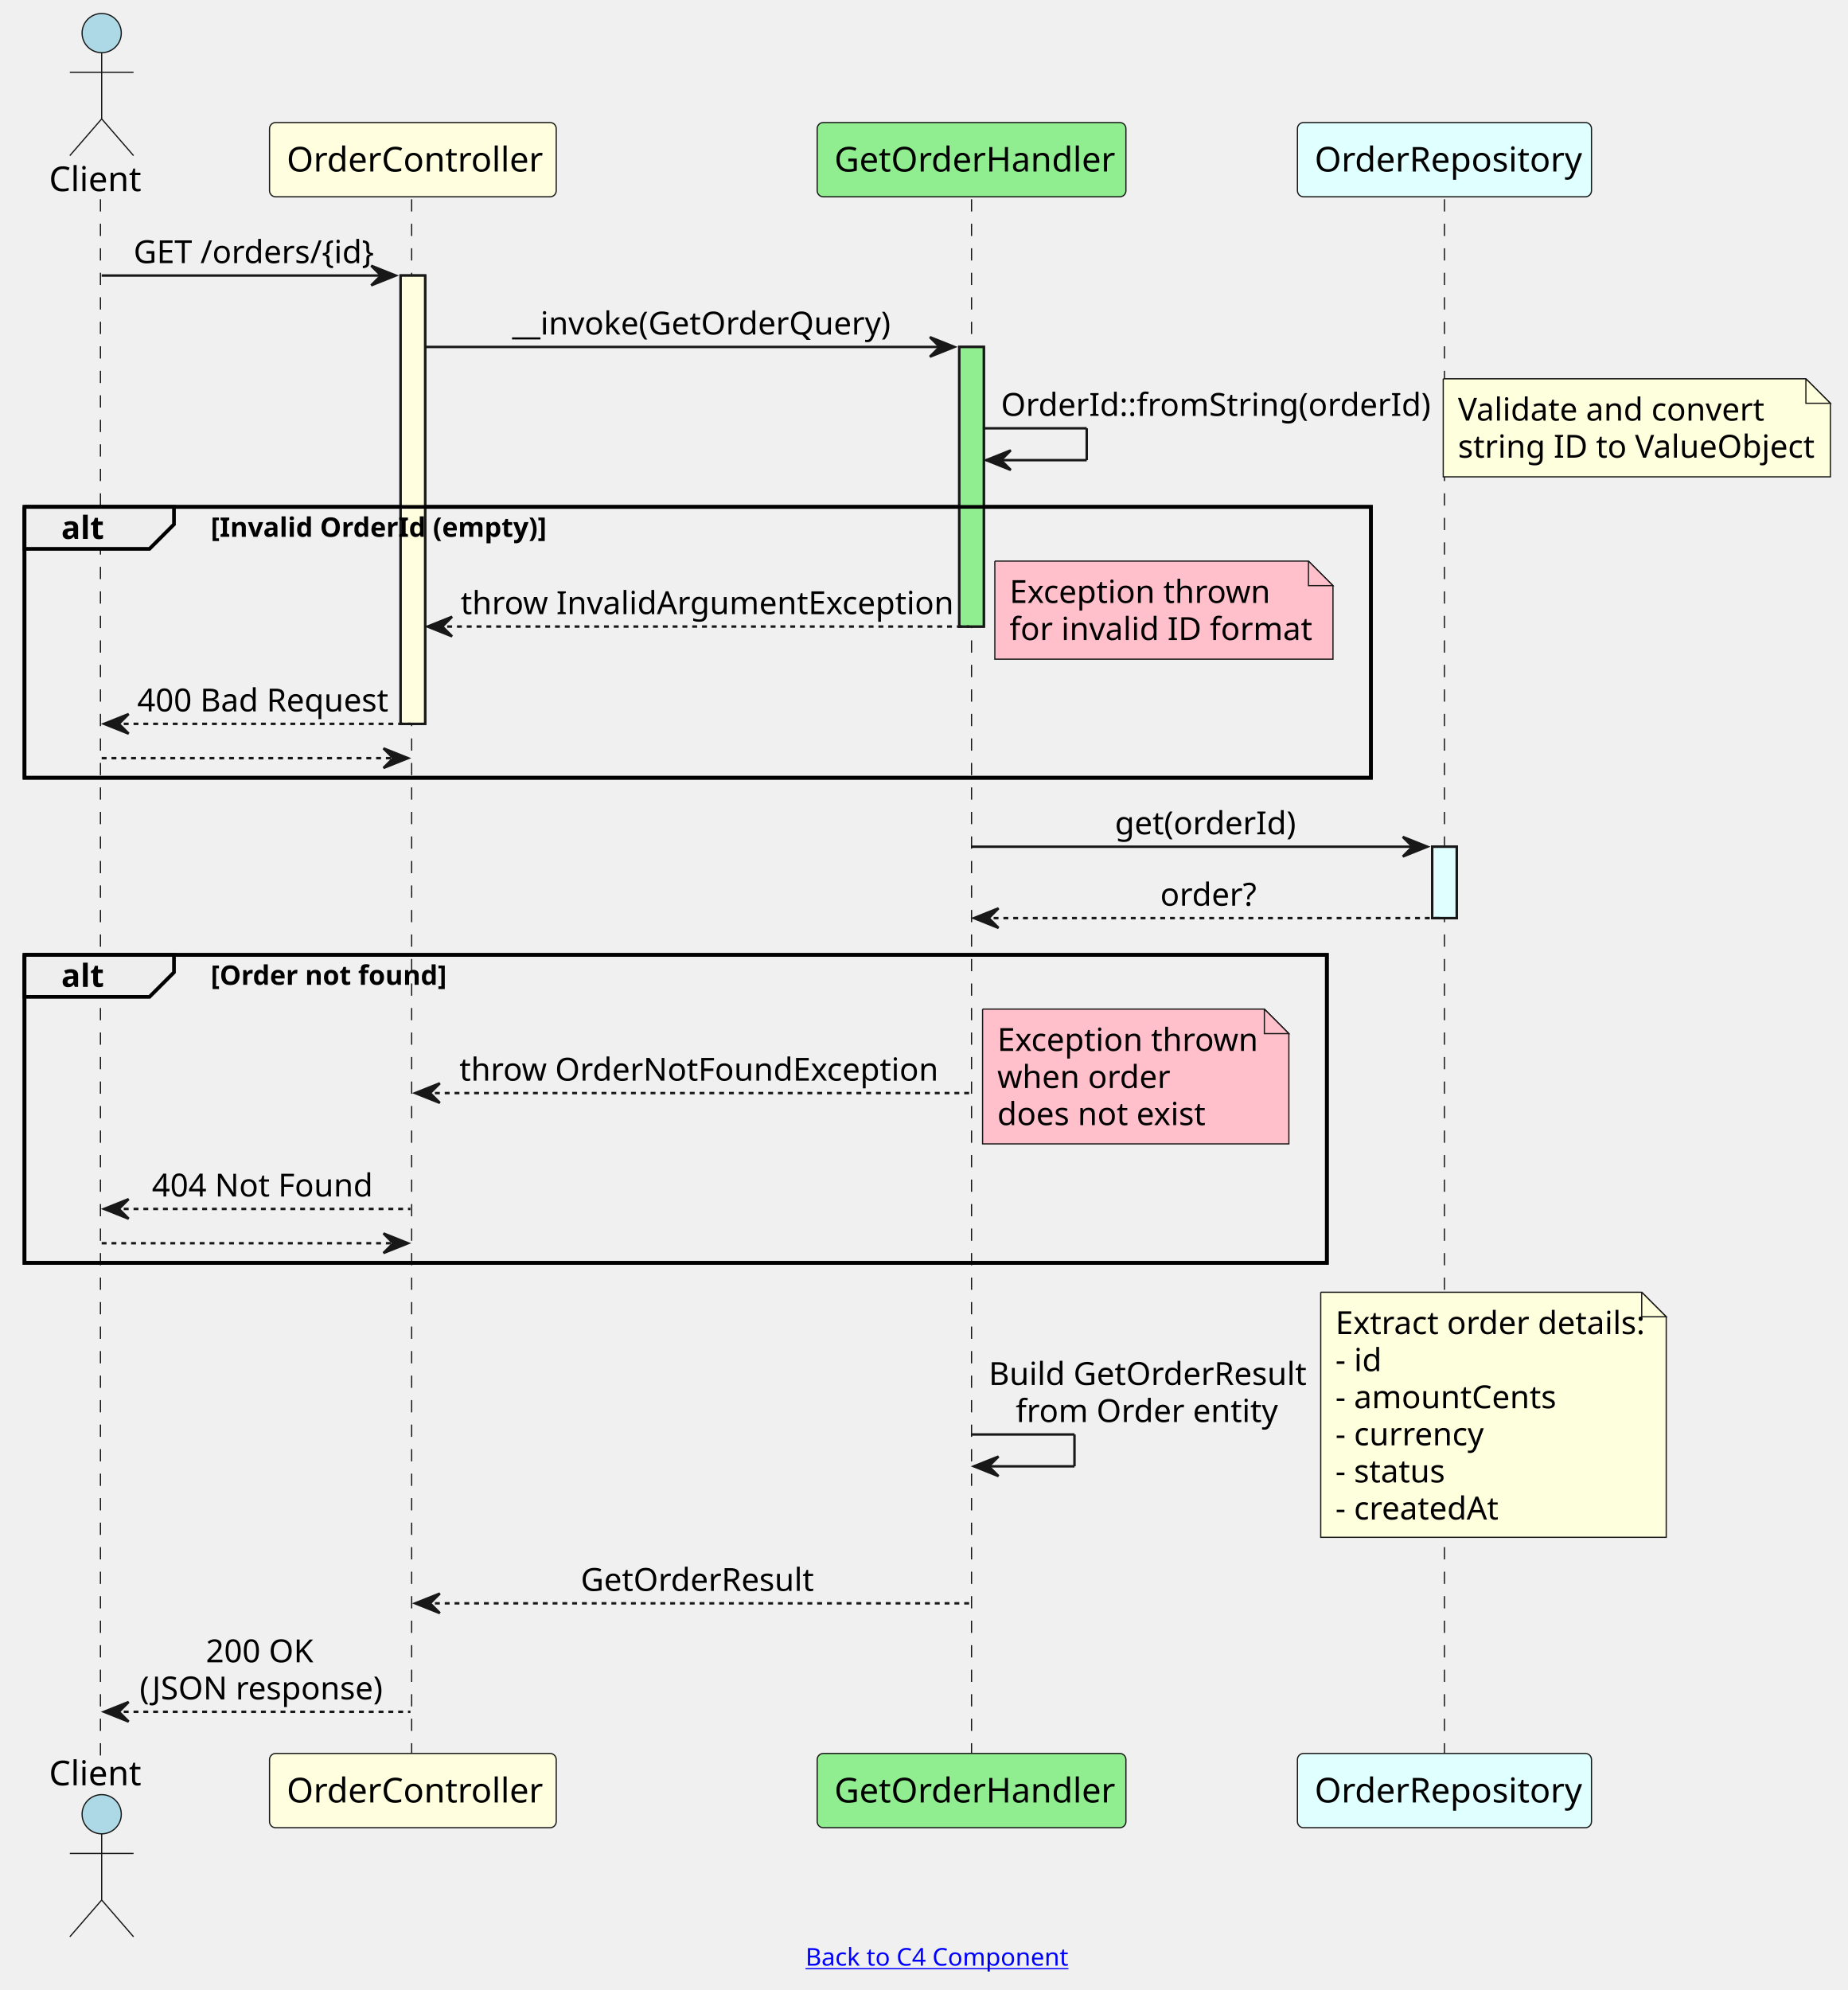
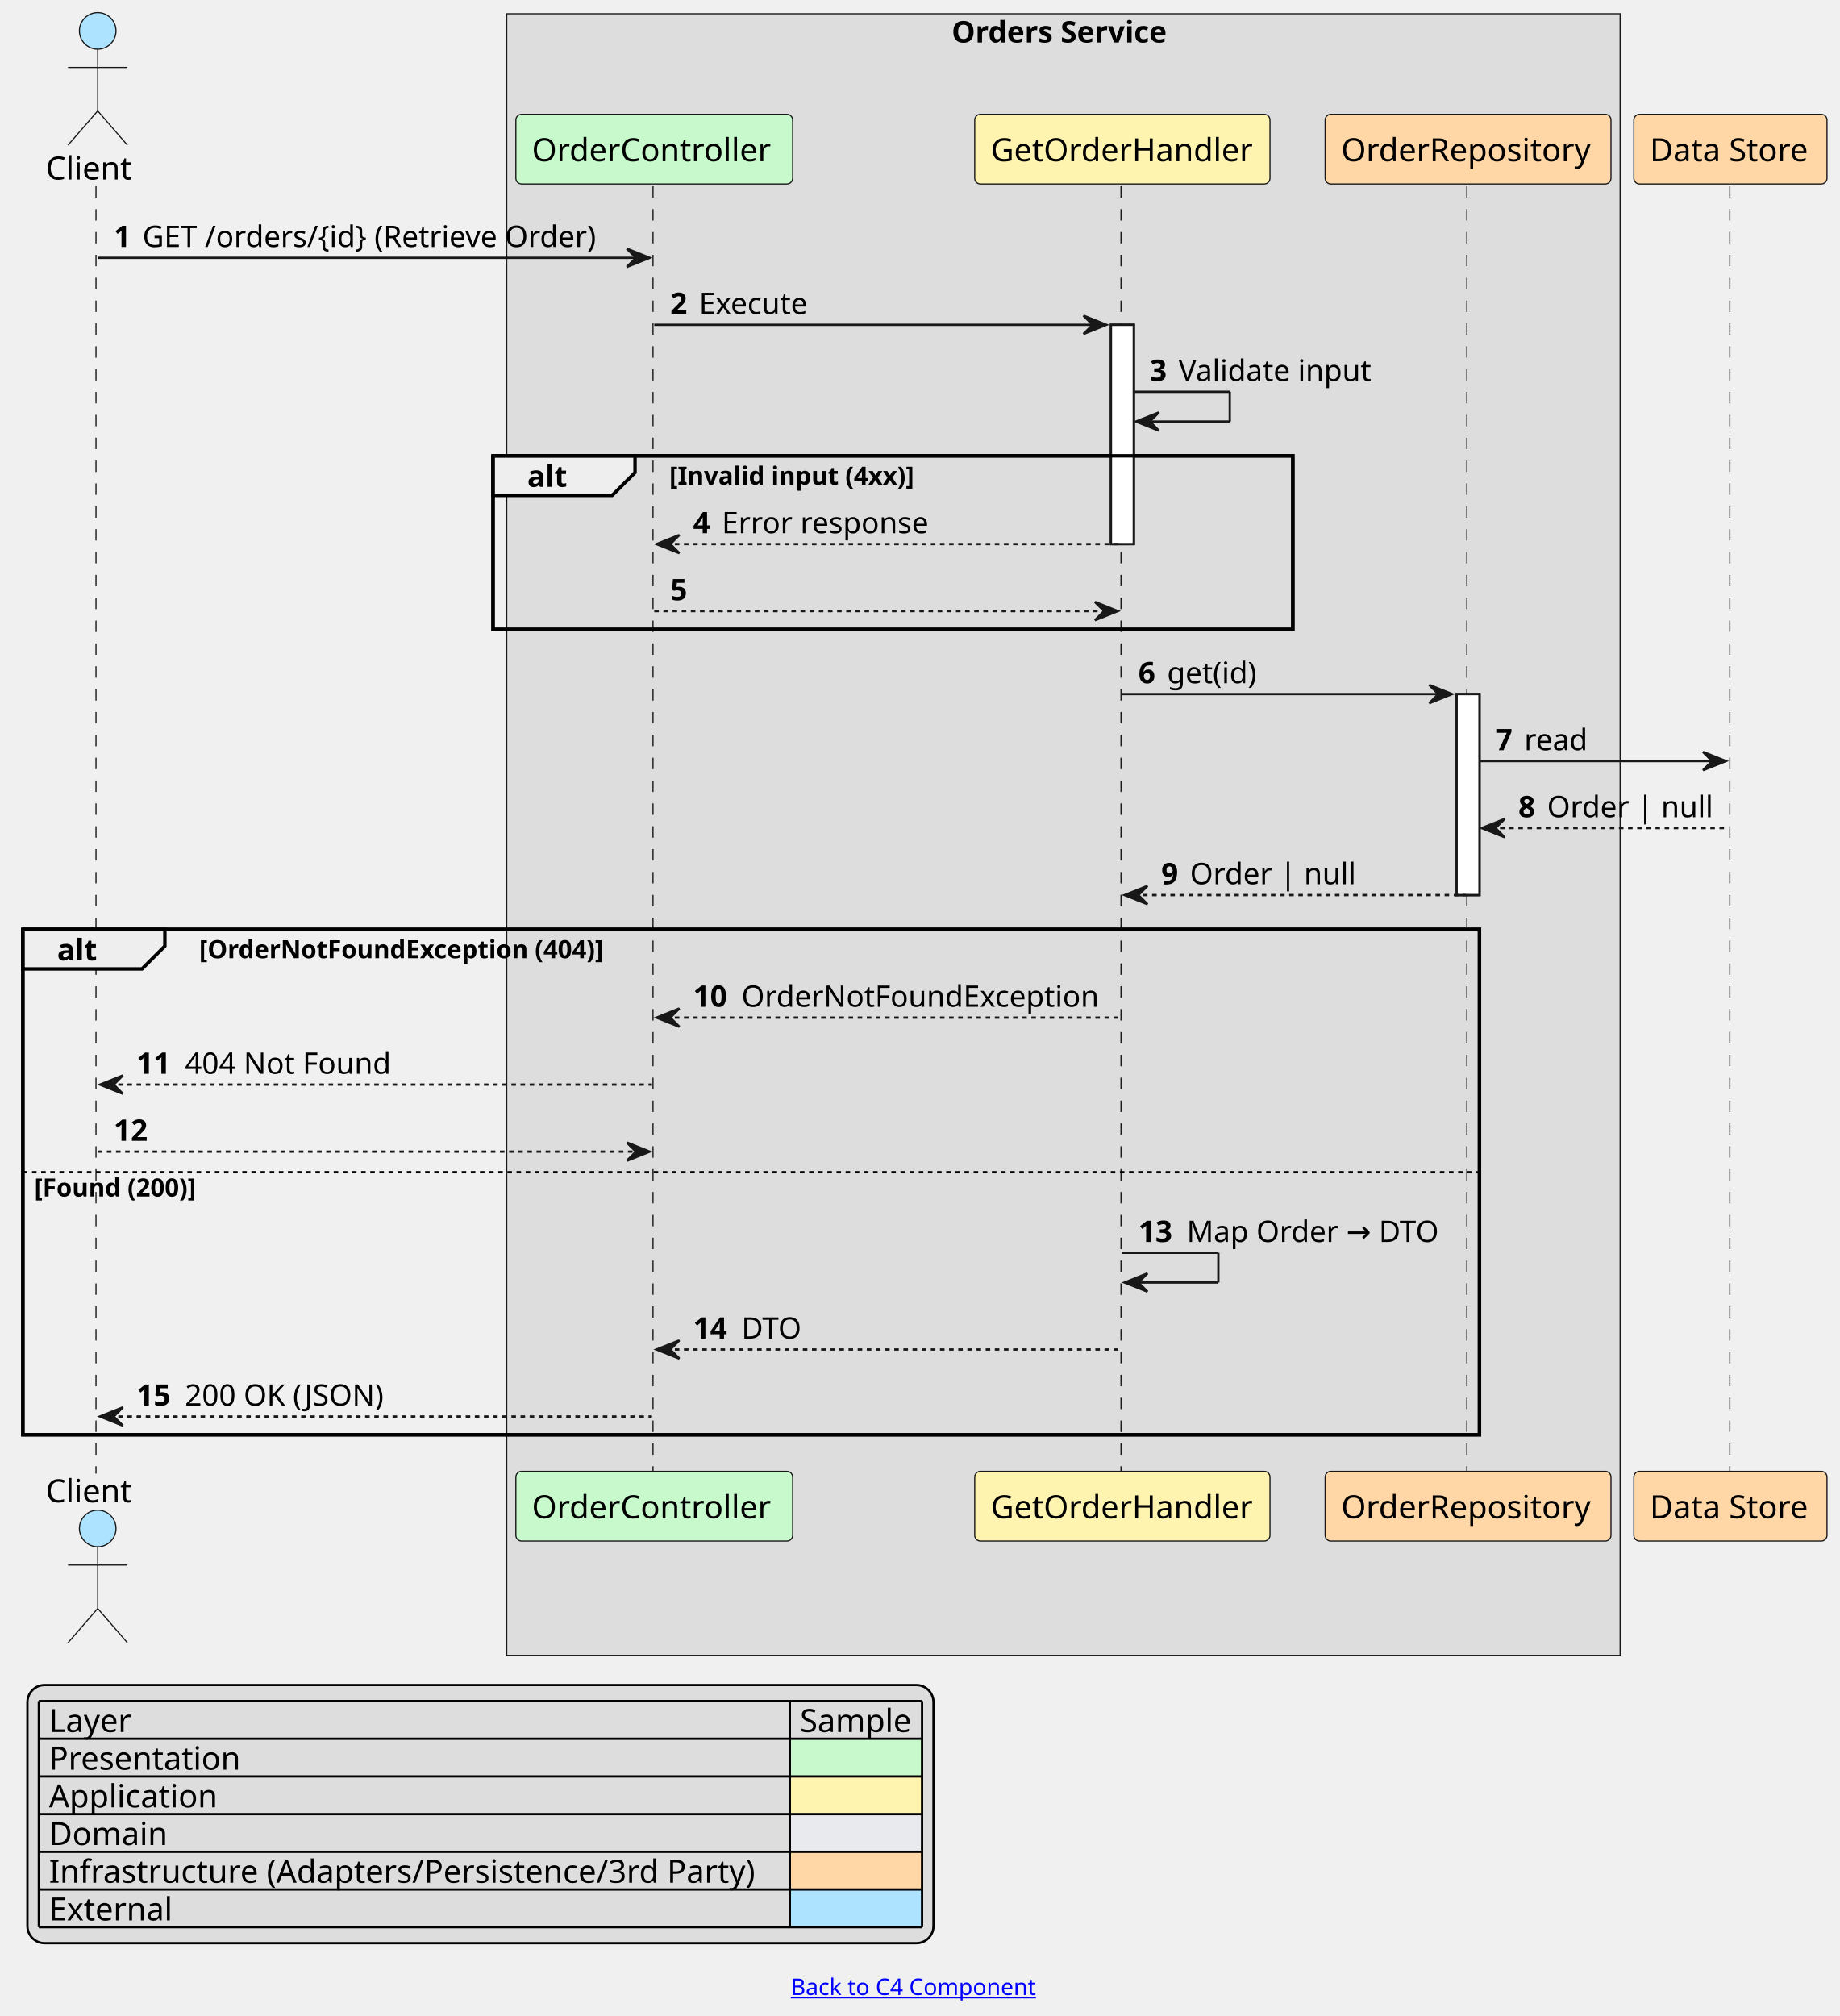
- <svg xmlns="http://www.w3.org/2000/svg" xmlns:xlink="http://www.w3.org/1999/xlink" contentStyleType="text/css" height="812px" preserveAspectRatio="none" style="width:754px;height:812px;background:#FFFFFF;" version="1.1" viewBox="0 0 754 812" width="754px" zoomAndPan="magnify">
+ <svg xmlns="http://www.w3.org/2000/svg" xmlns:xlink="http://www.w3.org/1999/xlink" contentStyleType="text/css" data-diagram-type="SEQUENCE" height="882px" preserveAspectRatio="none" style="width:805px;height:882px;background:#FFFFFF;" version="1.1" viewBox="0 0 805 882" width="805px" zoomAndPan="magnify">
  <defs />
  <g>
-     <rect fill="#FFFFE0" height="182.93" style="stroke:#181818;stroke-width:1.0;" width="10" x="163.5" y="112.43" />
-     <rect fill="#90EE90" height="114.098" style="stroke:#181818;stroke-width:1.0;" width="10" x="391.5" y="141.562" />
-     <rect fill="#E0FFFF" height="29.133" style="stroke:#181818;stroke-width:1.0;" width="10" x="584.5" y="345.492" />
-     <rect fill="none" height="110.531" style="stroke:#000000;stroke-width:1.5;" width="549.5" x="10" y="206.828" />
-     <rect fill="none" height="125.664" style="stroke:#000000;stroke-width:1.5;" width="531.5" x="10" y="389.625" />
-     <line style="stroke:#181818;stroke-width:0.5;stroke-dasharray:5.0,5.0;" x1="41" x2="41" y1="81.297" y2="716.484" />
-     <line style="stroke:#181818;stroke-width:0.5;stroke-dasharray:5.0,5.0;" x1="168" x2="168" y1="81.297" y2="716.484" />
-     <line style="stroke:#181818;stroke-width:0.5;stroke-dasharray:5.0,5.0;" x1="396.5" x2="396.5" y1="81.297" y2="716.484" />
-     <line style="stroke:#181818;stroke-width:0.5;stroke-dasharray:5.0,5.0;" x1="589.5" x2="589.5" y1="81.297" y2="716.484" />
-     <text fill="#000000" font-family="sans-serif" font-size="14" lengthAdjust="spacing" textLength="37" x="20" y="77.995">Client</text>
-     <ellipse cx="41.5" cy="13.5" fill="#ADD8E6" rx="8" ry="8" style="stroke:#181818;stroke-width:0.5;" />
-     <path d="M41.5,21.5 L41.5,48.5 M28.5,29.5 L54.5,29.5 M41.5,48.5 L28.5,63.5 M41.5,48.5 L54.5,63.5 " fill="none" style="stroke:#181818;stroke-width:0.5;" />
-     <text fill="#000000" font-family="sans-serif" font-size="14" lengthAdjust="spacing" textLength="37" x="20" y="728.48">Client</text>
-     <ellipse cx="41.5" cy="740.281" fill="#ADD8E6" rx="8" ry="8" style="stroke:#181818;stroke-width:0.5;" />
-     <path d="M41.5,748.281 L41.5,775.281 M28.5,756.281 L54.5,756.281 M41.5,775.281 L28.5,790.281 M41.5,775.281 L54.5,790.281 " fill="none" style="stroke:#181818;stroke-width:0.5;" />
-     <rect fill="#FFFFE0" height="30.297" rx="2.5" ry="2.5" style="stroke:#181818;stroke-width:0.5;" width="117" x="110" y="50" />
-     <text fill="#000000" font-family="sans-serif" font-size="14" lengthAdjust="spacing" textLength="103" x="117" y="69.995">OrderController</text>
-     <rect fill="#FFFFE0" height="30.297" rx="2.5" ry="2.5" style="stroke:#181818;stroke-width:0.5;" width="117" x="110" y="715.484" />
-     <text fill="#000000" font-family="sans-serif" font-size="14" lengthAdjust="spacing" textLength="103" x="117" y="735.48">OrderController</text>
-     <rect fill="#90EE90" height="30.297" rx="2.5" ry="2.5" style="stroke:#181818;stroke-width:0.5;" width="126" x="333.5" y="50" />
-     <text fill="#000000" font-family="sans-serif" font-size="14" lengthAdjust="spacing" textLength="112" x="340.5" y="69.995">GetOrderHandler</text>
-     <rect fill="#90EE90" height="30.297" rx="2.5" ry="2.5" style="stroke:#181818;stroke-width:0.5;" width="126" x="333.5" y="715.484" />
-     <text fill="#000000" font-family="sans-serif" font-size="14" lengthAdjust="spacing" textLength="112" x="340.5" y="735.48">GetOrderHandler</text>
-     <rect fill="#E0FFFF" height="30.297" rx="2.5" ry="2.5" style="stroke:#181818;stroke-width:0.5;" width="120" x="529.5" y="50" />
-     <text fill="#000000" font-family="sans-serif" font-size="14" lengthAdjust="spacing" textLength="106" x="536.5" y="69.995">OrderRepository</text>
-     <rect fill="#E0FFFF" height="30.297" rx="2.5" ry="2.5" style="stroke:#181818;stroke-width:0.5;" width="120" x="529.5" y="715.484" />
-     <text fill="#000000" font-family="sans-serif" font-size="14" lengthAdjust="spacing" textLength="106" x="536.5" y="735.48">OrderRepository</text>
-     <rect fill="#FFFFE0" height="182.93" style="stroke:#181818;stroke-width:1.0;" width="10" x="163.5" y="112.43" />
-     <rect fill="#90EE90" height="114.098" style="stroke:#181818;stroke-width:1.0;" width="10" x="391.5" y="141.562" />
-     <rect fill="#E0FFFF" height="29.133" style="stroke:#181818;stroke-width:1.0;" width="10" x="584.5" y="345.492" />
-     <polygon fill="#181818" points="151.5,108.43,161.5,112.43,151.5,116.43,155.5,112.43" style="stroke:#181818;stroke-width:1.0;" />
-     <line style="stroke:#181818;stroke-width:1.0;" x1="41.5" x2="157.5" y1="112.43" y2="112.43" />
-     <text fill="#000000" font-family="sans-serif" font-size="13" lengthAdjust="spacing" textLength="96" x="54.5" y="107.364">GET /orders/{id}</text>
-     <polygon fill="#181818" points="379.5,137.562,389.5,141.562,379.5,145.562,383.5,141.562" style="stroke:#181818;stroke-width:1.0;" />
-     <line style="stroke:#181818;stroke-width:1.0;" x1="173.5" x2="385.5" y1="141.562" y2="141.562" />
-     <text fill="#000000" font-family="sans-serif" font-size="13" lengthAdjust="spacing" textLength="147" x="209" y="136.497">__invoke(GetOrderQuery)</text>
-     <line style="stroke:#181818;stroke-width:1.0;" x1="401.5" x2="443.5" y1="174.762" y2="174.762" />
-     <line style="stroke:#181818;stroke-width:1.0;" x1="443.5" x2="443.5" y1="174.762" y2="187.762" />
-     <line style="stroke:#181818;stroke-width:1.0;" x1="402.5" x2="443.5" y1="187.762" y2="187.762" />
-     <polygon fill="#181818" points="412.5,183.762,402.5,187.762,412.5,191.762,408.5,187.762" style="stroke:#181818;stroke-width:1.0;" />
-     <text fill="#000000" font-family="sans-serif" font-size="13" lengthAdjust="spacing" textLength="169" x="408.5" y="169.696">OrderId::fromString(orderId)</text>
-     <path d="M589,154.562 L589,194.562 L747,194.562 L747,164.562 L737,154.562 L589,154.562 " fill="#FEFFDD" style="stroke:#181818;stroke-width:0.5;" />
-     <path d="M737,154.562 L737,164.562 L747,164.562 L737,154.562 " fill="#FEFFDD" style="stroke:#181818;stroke-width:0.5;" />
-     <text fill="#000000" font-family="sans-serif" font-size="13" lengthAdjust="spacing" textLength="119" x="595" y="171.629">Validate and convert</text>
-     <text fill="#000000" font-family="sans-serif" font-size="13" lengthAdjust="spacing" textLength="137" x="595" y="186.762">string ID to ValueObject</text>
-     <path d="M10,206.828 L71,206.828 L71,213.961 L61,223.961 L10,223.961 L10,206.828 " fill="#EEEEEE" style="stroke:#000000;stroke-width:1.5;" />
-     <rect fill="none" height="110.531" style="stroke:#000000;stroke-width:1.5;" width="549.5" x="10" y="206.828" />
-     <text fill="#000000" font-family="sans-serif" font-size="13" font-weight="bold" lengthAdjust="spacing" textLength="16" x="25" y="219.895">alt</text>
-     <text fill="#000000" font-family="sans-serif" font-size="11" font-weight="bold" lengthAdjust="spacing" textLength="134" x="86" y="219.039">[Invalid OrderId (empty)]</text>
-     <polygon fill="#181818" points="184.5,251.66,174.5,255.66,184.5,259.66,180.5,255.66" style="stroke:#181818;stroke-width:1.0;" />
-     <line style="stroke:#181818;stroke-width:1.0;stroke-dasharray:2.0,2.0;" x1="178.5" x2="395.5" y1="255.66" y2="255.66" />
-     <text fill="#000000" font-family="sans-serif" font-size="13" lengthAdjust="spacing" textLength="194" x="188" y="250.594">throw InvalidArgumentException</text>
-     <path d="M406,228.961 L406,268.961 L544,268.961 L544,238.961 L534,228.961 L406,228.961 " fill="#FFC0CB" style="stroke:#181818;stroke-width:0.5;" />
-     <path d="M534,228.961 L534,238.961 L544,238.961 L534,228.961 " fill="#FFC0CB" style="stroke:#181818;stroke-width:0.5;" />
-     <text fill="#000000" font-family="sans-serif" font-size="13" lengthAdjust="spacing" textLength="104" x="412" y="246.028">Exception thrown</text>
-     <text fill="#000000" font-family="sans-serif" font-size="13" lengthAdjust="spacing" textLength="117" x="412" y="261.161">for invalid ID format</text>
-     <polygon fill="#181818" points="52.5,291.359,42.5,295.359,52.5,299.359,48.5,295.359" style="stroke:#181818;stroke-width:1.0;" />
-     <line style="stroke:#181818;stroke-width:1.0;stroke-dasharray:2.0,2.0;" x1="46.5" x2="167.5" y1="295.359" y2="295.359" />
-     <text fill="#000000" font-family="sans-serif" font-size="13" lengthAdjust="spacing" textLength="98" x="56" y="290.293">400 Bad Request</text>
-     <polygon fill="#181818" points="156.5,305.359,166.5,309.359,156.5,313.359,160.5,309.359" style="stroke:#181818;stroke-width:1.0;" />
-     <line style="stroke:#181818;stroke-width:1.0;stroke-dasharray:2.0,2.0;" x1="41.5" x2="162.5" y1="309.359" y2="309.359" />
-     <polygon fill="#181818" points="572.5,341.492,582.5,345.492,572.5,349.492,576.5,345.492" style="stroke:#181818;stroke-width:1.0;" />
-     <line style="stroke:#181818;stroke-width:1.0;" x1="396.5" x2="578.5" y1="345.492" y2="345.492" />
-     <text fill="#000000" font-family="sans-serif" font-size="13" lengthAdjust="spacing" textLength="71" x="455" y="340.426">get(orderId)</text>
-     <polygon fill="#181818" points="407.5,370.625,397.5,374.625,407.5,378.625,403.5,374.625" style="stroke:#181818;stroke-width:1.0;" />
-     <line style="stroke:#181818;stroke-width:1.0;stroke-dasharray:2.0,2.0;" x1="401.5" x2="588.5" y1="374.625" y2="374.625" />
-     <text fill="#000000" font-family="sans-serif" font-size="13" lengthAdjust="spacing" textLength="39" x="473.5" y="369.559">order?</text>
-     <path d="M10,389.625 L71,389.625 L71,396.758 L61,406.758 L10,406.758 L10,389.625 " fill="#EEEEEE" style="stroke:#000000;stroke-width:1.5;" />
-     <rect fill="none" height="125.664" style="stroke:#000000;stroke-width:1.5;" width="531.5" x="10" y="389.625" />
-     <text fill="#000000" font-family="sans-serif" font-size="13" font-weight="bold" lengthAdjust="spacing" textLength="16" x="25" y="402.692">alt</text>
-     <text fill="#000000" font-family="sans-serif" font-size="11" font-weight="bold" lengthAdjust="spacing" textLength="96" x="86" y="401.835">[Order not found]</text>
-     <polygon fill="#181818" points="179.5,442.023,169.5,446.023,179.5,450.023,175.5,446.023" style="stroke:#181818;stroke-width:1.0;" />
-     <line style="stroke:#181818;stroke-width:1.0;stroke-dasharray:2.0,2.0;" x1="173.5" x2="395.5" y1="446.023" y2="446.023" />
-     <text fill="#000000" font-family="sans-serif" font-size="13" lengthAdjust="spacing" textLength="190" x="187.5" y="440.957">throw OrderNotFoundException</text>
-     <path d="M401,411.758 L401,466.758 L526,466.758 L526,421.758 L516,411.758 L401,411.758 " fill="#FFC0CB" style="stroke:#181818;stroke-width:0.5;" />
-     <path d="M516,411.758 L516,421.758 L526,421.758 L516,411.758 " fill="#FFC0CB" style="stroke:#181818;stroke-width:0.5;" />
-     <text fill="#000000" font-family="sans-serif" font-size="13" lengthAdjust="spacing" textLength="104" x="407" y="428.825">Exception thrown</text>
-     <text fill="#000000" font-family="sans-serif" font-size="13" lengthAdjust="spacing" textLength="69" x="407" y="443.957">when order</text>
-     <text fill="#000000" font-family="sans-serif" font-size="13" lengthAdjust="spacing" textLength="82" x="407" y="459.09">does not exist</text>
-     <polygon fill="#181818" points="52.5,489.289,42.5,493.289,52.5,497.289,48.5,493.289" style="stroke:#181818;stroke-width:1.0;" />
-     <line style="stroke:#181818;stroke-width:1.0;stroke-dasharray:2.0,2.0;" x1="46.5" x2="167.5" y1="493.289" y2="493.289" />
-     <text fill="#000000" font-family="sans-serif" font-size="13" lengthAdjust="spacing" textLength="86" x="62" y="488.223">404 Not Found</text>
-     <polygon fill="#181818" points="156.5,503.289,166.5,507.289,156.5,511.289,160.5,507.289" style="stroke:#181818;stroke-width:1.0;" />
-     <line style="stroke:#181818;stroke-width:1.0;stroke-dasharray:2.0,2.0;" x1="41.5" x2="162.5" y1="507.289" y2="507.289" />
-     <line style="stroke:#181818;stroke-width:1.0;" x1="396.5" x2="438.5" y1="585.32" y2="585.32" />
-     <line style="stroke:#181818;stroke-width:1.0;" x1="438.5" x2="438.5" y1="585.32" y2="598.32" />
-     <line style="stroke:#181818;stroke-width:1.0;" x1="397.5" x2="438.5" y1="598.32" y2="598.32" />
-     <polygon fill="#181818" points="407.5,594.32,397.5,598.32,407.5,602.32,403.5,598.32" style="stroke:#181818;stroke-width:1.0;" />
-     <text fill="#000000" font-family="sans-serif" font-size="13" lengthAdjust="spacing" textLength="124" x="403.5" y="565.122">Build GetOrderResult</text>
-     <text fill="#000000" font-family="sans-serif" font-size="13" lengthAdjust="spacing" textLength="102" x="414.5" y="580.254">from Order entity</text>
-     <path d="M539,527.289 L539,627.289 L680,627.289 L680,537.289 L670,527.289 L539,527.289 " fill="#FEFFDD" style="stroke:#181818;stroke-width:0.5;" />
-     <path d="M670,527.289 L670,537.289 L680,537.289 L670,527.289 " fill="#FEFFDD" style="stroke:#181818;stroke-width:0.5;" />
-     <text fill="#000000" font-family="sans-serif" font-size="13" lengthAdjust="spacing" textLength="120" x="545" y="544.356">Extract order details:</text>
-     <text fill="#000000" font-family="sans-serif" font-size="13" lengthAdjust="spacing" textLength="18" x="545" y="559.489">- id</text>
-     <text fill="#000000" font-family="sans-serif" font-size="13" lengthAdjust="spacing" textLength="87" x="545" y="574.622">- amountCents</text>
-     <text fill="#000000" font-family="sans-serif" font-size="13" lengthAdjust="spacing" textLength="58" x="545" y="589.754">- currency</text>
-     <text fill="#000000" font-family="sans-serif" font-size="13" lengthAdjust="spacing" textLength="42" x="545" y="604.887">- status</text>
-     <text fill="#000000" font-family="sans-serif" font-size="13" lengthAdjust="spacing" textLength="63" x="545" y="620.02">- createdAt</text>
-     <polygon fill="#181818" points="179.5,650.219,169.5,654.219,179.5,658.219,175.5,654.219" style="stroke:#181818;stroke-width:1.0;" />
-     <line style="stroke:#181818;stroke-width:1.0;stroke-dasharray:2.0,2.0;" x1="173.5" x2="395.5" y1="654.219" y2="654.219" />
-     <text fill="#000000" font-family="sans-serif" font-size="13" lengthAdjust="spacing" textLength="91" x="237" y="649.153">GetOrderResult</text>
-     <polygon fill="#181818" points="52.5,694.484,42.5,698.484,52.5,702.484,48.5,698.484" style="stroke:#181818;stroke-width:1.0;" />
-     <line style="stroke:#181818;stroke-width:1.0;stroke-dasharray:2.0,2.0;" x1="46.5" x2="167.5" y1="698.484" y2="698.484" />
-     <text fill="#000000" font-family="sans-serif" font-size="13" lengthAdjust="spacing" textLength="42" x="84" y="678.286">200 OK</text>
-     <text fill="#000000" font-family="sans-serif" font-size="13" lengthAdjust="spacing" textLength="96" x="57" y="693.418">(JSON response)</text>
+     <rect fill="#DDDDDD" height="718.211" style="stroke:#181818;stroke-width:0.5;" width="487.171" x="221.715" y="6" />
+     <text fill="#000000" font-family="sans-serif" font-size="13" font-weight="bold" lengthAdjust="spacing" textLength="97.817" x="416.392" y="18.568">Orders Service</text>
+     <g>
+       <rect fill="#FFFFFF" height="95.932" style="stroke:#181818;stroke-width:1;" width="10" x="486.082" y="142.109" />
+     </g>
+     <g>
+       <rect fill="#FFFFFF" height="87.932" style="stroke:#181818;stroke-width:1;" width="10" x="637.351" y="303.662" />
+     </g>
+     <rect fill="none" height="75.932" style="stroke:#000000;stroke-width:1.5;" width="349.963" x="215.715" y="199.42" />
+     <rect fill="none" height="221.129" style="stroke:#000000;stroke-width:1.5;" width="637.351" x="10" y="406.594" />
+     <g>
+       <rect fill="#000000" fill-opacity="0" height="563.234" width="8" x="38.752" y="81.488" />
+       <line style="stroke:#181818;stroke-width:0.5;stroke-dasharray:5,5;" x1="42" x2="42" y1="81.488" y2="644.723" />
+     </g>
+     <g>
+       <rect fill="#000000" fill-opacity="0" height="563.234" width="8" x="282.268" y="81.488" />
+       <line style="stroke:#181818;stroke-width:0.5;stroke-dasharray:5,5;" x1="285.715" x2="285.715" y1="81.488" y2="644.723" />
+     </g>
+     <g>
+       <rect fill="#000000" fill-opacity="0" height="563.234" width="8" x="487.082" y="81.488" />
+       <line style="stroke:#181818;stroke-width:0.5;stroke-dasharray:5,5;" x1="490.486" x2="490.486" y1="81.488" y2="644.723" />
+     </g>
+     <g>
+       <rect fill="#000000" fill-opacity="0" height="563.234" width="8" x="638.351" y="81.488" />
+       <line style="stroke:#181818;stroke-width:0.5;stroke-dasharray:5,5;" x1="641.816" x2="641.816" y1="81.488" y2="644.723" />
+     </g>
+     <g>
+       <rect fill="#000000" fill-opacity="0" height="563.234" width="8" x="753.146" y="81.488" />
+       <line style="stroke:#181818;stroke-width:0.5;stroke-dasharray:5,5;" x1="756.886" x2="756.886" y1="81.488" y2="644.723" />
+     </g>
+     <g class="participant participant-head" data-participant="Client">
+       <text fill="#000000" font-family="sans-serif" font-size="14" lengthAdjust="spacing" textLength="39.505" x="20" y="78.535">Client</text>
+       <ellipse cx="42.752" cy="13.5" fill="#AEE3FF" rx="8" ry="8" style="stroke:#181818;stroke-width:0.5;" />
+       <path d="M42.752,21.5 L42.752,48.5 M29.752,29.5 L55.752,29.5 M42.752,48.5 L29.752,63.5 M42.752,48.5 L55.752,63.5" fill="none" style="stroke:#181818;stroke-width:0.5;" />
+     </g>
+     <g class="participant participant-tail" data-participant="Client">
+       <text fill="#000000" font-family="sans-serif" font-size="14" lengthAdjust="spacing" textLength="39.505" x="20" y="657.258">Client</text>
+       <ellipse cx="42.752" cy="668.711" fill="#AEE3FF" rx="8" ry="8" style="stroke:#181818;stroke-width:0.5;" />
+       <path d="M42.752,676.711 L42.752,703.711 M29.752,684.711 L55.752,684.711 M42.752,703.711 L29.752,718.711 M42.752,703.711 L55.752,718.711" fill="none" style="stroke:#181818;stroke-width:0.5;" />
+     </g>
+     <g class="participant participant-head" data-participant="OrderController">
+       <rect fill="#C7F9CC" height="30.488" rx="2.5" ry="2.5" style="stroke:#181818;stroke-width:0.5;" width="121.106" x="225.715" y="50" />
+       <text fill="#000000" font-family="sans-serif" font-size="14" lengthAdjust="spacing" textLength="107.106" x="232.715" y="70.535">OrderController</text>
+     </g>
+     <g class="participant participant-tail" data-participant="OrderController">
+       <rect fill="#C7F9CC" height="30.488" rx="2.5" ry="2.5" style="stroke:#181818;stroke-width:0.5;" width="121.106" x="225.715" y="643.723" />
+       <text fill="#000000" font-family="sans-serif" font-size="14" lengthAdjust="spacing" textLength="107.106" x="232.715" y="664.258">OrderController</text>
+     </g>
+     <g class="participant participant-head" data-participant="GetOrderHandler">
+       <rect fill="#FFF3B0" height="30.488" rx="2.5" ry="2.5" style="stroke:#181818;stroke-width:0.5;" width="129.192" x="426.486" y="50" />
+       <text fill="#000000" font-family="sans-serif" font-size="14" lengthAdjust="spacing" textLength="115.192" x="433.486" y="70.535">GetOrderHandler</text>
+     </g>
+     <g class="participant participant-tail" data-participant="GetOrderHandler">
+       <rect fill="#FFF3B0" height="30.488" rx="2.5" ry="2.5" style="stroke:#181818;stroke-width:0.5;" width="129.192" x="426.486" y="643.723" />
+       <text fill="#000000" font-family="sans-serif" font-size="14" lengthAdjust="spacing" textLength="115.192" x="433.486" y="664.258">GetOrderHandler</text>
+     </g>
+     <g class="participant participant-head" data-participant="OrderRepository">
+       <rect fill="#FFD6A5" height="30.488" rx="2.5" ry="2.5" style="stroke:#181818;stroke-width:0.5;" width="125.07" x="579.816" y="50" />
+       <text fill="#000000" font-family="sans-serif" font-size="14" lengthAdjust="spacing" textLength="111.07" x="586.816" y="70.535">OrderRepository</text>
+     </g>
+     <g class="participant participant-tail" data-participant="OrderRepository">
+       <rect fill="#FFD6A5" height="30.488" rx="2.5" ry="2.5" style="stroke:#181818;stroke-width:0.5;" width="125.07" x="579.816" y="643.723" />
+       <text fill="#000000" font-family="sans-serif" font-size="14" lengthAdjust="spacing" textLength="111.07" x="586.816" y="664.258">OrderRepository</text>
+     </g>
+     <g class="participant participant-head" data-participant="DataStore">
+       <rect fill="#FFD6A5" height="30.488" rx="2.5" ry="2.5" style="stroke:#181818;stroke-width:0.5;" width="84.519" x="714.886" y="50" />
+       <text fill="#000000" font-family="sans-serif" font-size="14" lengthAdjust="spacing" textLength="70.519" x="721.886" y="70.535">Data Store</text>
+     </g>
+     <g class="participant participant-tail" data-participant="DataStore">
+       <rect fill="#FFD6A5" height="30.488" rx="2.5" ry="2.5" style="stroke:#181818;stroke-width:0.5;" width="84.519" x="714.886" y="643.723" />
+       <text fill="#000000" font-family="sans-serif" font-size="14" lengthAdjust="spacing" textLength="70.519" x="721.886" y="664.258">Data Store</text>
+     </g>
+     <g>
+       <rect fill="#FFFFFF" height="95.932" style="stroke:#181818;stroke-width:1;" width="10" x="486.082" y="142.109" />
+     </g>
+     <g>
+       <rect fill="#FFFFFF" height="87.932" style="stroke:#181818;stroke-width:1;" width="10" x="637.351" y="303.662" />
+     </g>
+     <g class="message" data-participant-1="Client" data-participant-2="OrderController">
+       <polygon fill="#181818" points="274.268,108.799,284.268,112.799,274.268,116.799,278.268,112.799" style="stroke:#181818;stroke-width:1;" />
+       <line style="stroke:#181818;stroke-width:1;" x1="42.752" x2="280.268" y1="112.799" y2="112.799" />
+       <text fill="#000000" font-family="sans-serif" font-size="13" font-weight="bold" lengthAdjust="spacing" textLength="8.576" x="49.752" y="108.057">1</text>
+       <text fill="#000000" font-family="sans-serif" font-size="13" lengthAdjust="spacing" textLength="206.94" x="62.328" y="108.057">GET /orders/{id} (Retrieve Order)</text>
+     </g>
+     <g class="message" data-participant-1="OrderController" data-participant-2="GetOrderHandler">
+       <polygon fill="#181818" points="474.082,138.109,484.082,142.109,474.082,146.109,478.082,142.109" style="stroke:#181818;stroke-width:1;" />
+       <line style="stroke:#181818;stroke-width:1;" x1="286.268" x2="480.082" y1="142.109" y2="142.109" />
+       <text fill="#000000" font-family="sans-serif" font-size="13" font-weight="bold" lengthAdjust="spacing" textLength="8.576" x="293.268" y="137.367">2</text>
+       <text fill="#000000" font-family="sans-serif" font-size="13" lengthAdjust="spacing" textLength="49.093" x="305.844" y="137.367">Execute</text>
+     </g>
+     <g class="message" data-participant-1="GetOrderHandler" data-participant-2="GetOrderHandler">
+       <line style="stroke:#181818;stroke-width:1;" x1="496.082" x2="538.082" y1="171.42" y2="171.42" />
+       <line style="stroke:#181818;stroke-width:1;" x1="538.082" x2="538.082" y1="171.42" y2="184.42" />
+       <line style="stroke:#181818;stroke-width:1;" x1="497.082" x2="538.082" y1="184.42" y2="184.42" />
+       <polygon fill="#181818" points="507.082,180.42,497.082,184.42,507.082,188.42,503.082,184.42" style="stroke:#181818;stroke-width:1;" />
+       <text fill="#000000" font-family="sans-serif" font-size="13" font-weight="bold" lengthAdjust="spacing" textLength="8.576" x="503.082" y="166.678">3</text>
+       <text fill="#000000" font-family="sans-serif" font-size="13" lengthAdjust="spacing" textLength="87.712" x="515.658" y="166.678">Validate input</text>
+     </g>
+     <path d="M215.715,199.42 L277.854,199.42 L277.854,206.731 L267.854,216.731 L215.715,216.731 L215.715,199.42" fill="#EEEEEE" style="stroke:#000000;stroke-width:1.5;" />
+     <rect fill="none" height="75.932" style="stroke:#000000;stroke-width:1.5;" width="349.963" x="215.715" y="199.42" />
+     <text fill="#000000" font-family="sans-serif" font-size="13" font-weight="bold" lengthAdjust="spacing" textLength="17.139" x="230.715" y="212.988">alt</text>
+     <text fill="#000000" font-family="sans-serif" font-size="11" font-weight="bold" lengthAdjust="spacing" textLength="111.891" x="292.854" y="212.055">[Invalid input (4xx)]</text>
+     <g class="message" data-participant-1="GetOrderHandler" data-participant-2="OrderController">
+       <polygon fill="#181818" points="297.268,234.041,287.268,238.041,297.268,242.041,293.268,238.041" style="stroke:#181818;stroke-width:1;" />
+       <line style="stroke:#181818;stroke-width:1;stroke-dasharray:2,2;" x1="291.268" x2="490.082" y1="238.041" y2="238.041" />
+       <text fill="#000000" font-family="sans-serif" font-size="13" font-weight="bold" lengthAdjust="spacing" textLength="8.576" x="303.268" y="233.299">4</text>
+       <text fill="#000000" font-family="sans-serif" font-size="13" lengthAdjust="spacing" textLength="92.397" x="315.844" y="233.299">Error response</text>
+     </g>
+     <g class="message" data-participant-1="OrderController" data-participant-2="GetOrderHandler">
+       <polygon fill="#181818" points="479.082,263.352,489.082,267.352,479.082,271.352,483.082,267.352" style="stroke:#181818;stroke-width:1;" />
+       <line style="stroke:#181818;stroke-width:1;stroke-dasharray:2,2;" x1="286.268" x2="485.082" y1="267.352" y2="267.352" />
+       <text fill="#000000" font-family="sans-serif" font-size="13" font-weight="bold" lengthAdjust="spacing" textLength="8.576" x="293.268" y="262.609">5</text>
+       <text fill="#000000" font-family="sans-serif" font-size="13" lengthAdjust="spacing" textLength="4.113" x="305.844" y="262.609"> </text>
+     </g>
+     <g class="message" data-participant-1="GetOrderHandler" data-participant-2="OrderRepository">
+       <polygon fill="#181818" points="625.351,299.662,635.351,303.662,625.351,307.662,629.351,303.662" style="stroke:#181818;stroke-width:1;" />
+       <line style="stroke:#181818;stroke-width:1;" x1="491.082" x2="631.351" y1="303.662" y2="303.662" />
+       <text fill="#000000" font-family="sans-serif" font-size="13" font-weight="bold" lengthAdjust="spacing" textLength="8.576" x="498.082" y="298.92">6</text>
+       <text fill="#000000" font-family="sans-serif" font-size="13" lengthAdjust="spacing" textLength="40.606" x="510.658" y="298.92">get(id)</text>
+     </g>
+     <g class="message" data-participant-1="OrderRepository" data-participant-2="DataStore">
+       <polygon fill="#181818" points="745.146,328.973,755.146,332.973,745.146,336.973,749.146,332.973" style="stroke:#181818;stroke-width:1;" />
+       <line style="stroke:#181818;stroke-width:1;" x1="647.351" x2="751.146" y1="332.973" y2="332.973" />
+       <text fill="#000000" font-family="sans-serif" font-size="13" font-weight="bold" lengthAdjust="spacing" textLength="8.576" x="654.351" y="328.231">7</text>
+       <text fill="#000000" font-family="sans-serif" font-size="13" lengthAdjust="spacing" textLength="27.923" x="666.927" y="328.231">read</text>
+     </g>
+     <g class="message" data-participant-1="DataStore" data-participant-2="OrderRepository">
+       <polygon fill="#181818" points="658.351,358.283,648.351,362.283,658.351,366.283,654.351,362.283" style="stroke:#181818;stroke-width:1;" />
+       <line style="stroke:#181818;stroke-width:1;stroke-dasharray:2,2;" x1="652.351" x2="756.146" y1="362.283" y2="362.283" />
+       <text fill="#000000" font-family="sans-serif" font-size="13" font-weight="bold" lengthAdjust="spacing" textLength="8.576" x="664.351" y="357.541">8</text>
+       <text fill="#000000" font-family="sans-serif" font-size="13" lengthAdjust="spacing" textLength="72.897" x="676.927" y="357.541">Order | null</text>
+     </g>
+     <g class="message" data-participant-1="OrderRepository" data-participant-2="GetOrderHandler">
+       <polygon fill="#181818" points="502.082,387.594,492.082,391.594,502.082,395.594,498.082,391.594" style="stroke:#181818;stroke-width:1;" />
+       <line style="stroke:#181818;stroke-width:1;stroke-dasharray:2,2;" x1="496.082" x2="641.351" y1="391.594" y2="391.594" />
+       <text fill="#000000" font-family="sans-serif" font-size="13" font-weight="bold" lengthAdjust="spacing" textLength="8.576" x="508.082" y="386.852">9</text>
+       <text fill="#000000" font-family="sans-serif" font-size="13" lengthAdjust="spacing" textLength="72.897" x="520.658" y="386.852">Order | null</text>
+     </g>
+     <path d="M10,406.594 L72.139,406.594 L72.139,413.904 L62.139,423.904 L10,423.904 L10,406.594" fill="#EEEEEE" style="stroke:#000000;stroke-width:1.5;" />
+     <rect fill="none" height="221.129" style="stroke:#000000;stroke-width:1.5;" width="637.351" x="10" y="406.594" />
+     <text fill="#000000" font-family="sans-serif" font-size="13" font-weight="bold" lengthAdjust="spacing" textLength="17.139" x="25" y="420.162">alt</text>
+     <text fill="#000000" font-family="sans-serif" font-size="11" font-weight="bold" lengthAdjust="spacing" textLength="184.486" x="87.139" y="419.228">[OrderNotFoundException (404)]</text>
+     <g class="message" data-participant-1="GetOrderHandler" data-participant-2="OrderController">
+       <polygon fill="#181818" points="297.268,441.215,287.268,445.215,297.268,449.215,293.268,445.215" style="stroke:#181818;stroke-width:1;" />
+       <line style="stroke:#181818;stroke-width:1;stroke-dasharray:2,2;" x1="291.268" x2="490.082" y1="445.215" y2="445.215" />
+       <text fill="#000000" font-family="sans-serif" font-size="13" font-weight="bold" lengthAdjust="spacing" textLength="17.151" x="303.268" y="440.473">10</text>
+       <text fill="#000000" font-family="sans-serif" font-size="13" lengthAdjust="spacing" textLength="159.663" x="324.419" y="440.473">OrderNotFoundException</text>
+     </g>
+     <g class="message" data-participant-1="OrderController" data-participant-2="Client">
+       <polygon fill="#181818" points="53.752,470.525,43.752,474.525,53.752,478.525,49.752,474.525" style="stroke:#181818;stroke-width:1;" />
+       <line style="stroke:#181818;stroke-width:1;stroke-dasharray:2,2;" x1="47.752" x2="285.268" y1="474.525" y2="474.525" />
+       <text fill="#000000" font-family="sans-serif" font-size="13" font-weight="bold" lengthAdjust="spacing" textLength="17.151" x="59.752" y="469.783">11</text>
+       <text fill="#000000" font-family="sans-serif" font-size="13" lengthAdjust="spacing" textLength="94.612" x="80.904" y="469.783">404 Not Found</text>
+     </g>
+     <g class="message" data-participant-1="Client" data-participant-2="OrderController">
+       <polygon fill="#181818" points="274.268,499.836,284.268,503.836,274.268,507.836,278.268,503.836" style="stroke:#181818;stroke-width:1;" />
+       <line style="stroke:#181818;stroke-width:1;stroke-dasharray:2,2;" x1="42.752" x2="280.268" y1="503.836" y2="503.836" />
+       <text fill="#000000" font-family="sans-serif" font-size="13" font-weight="bold" lengthAdjust="spacing" textLength="17.151" x="49.752" y="499.094">12</text>
+       <text fill="#000000" font-family="sans-serif" font-size="13" lengthAdjust="spacing" textLength="4.113" x="70.904" y="499.094"> </text>
+     </g>
+     <line style="stroke:#000000;stroke-width:1;stroke-dasharray:2,2;" x1="10" x2="647.351" y1="512.836" y2="512.836" />
+     <text fill="#000000" font-family="sans-serif" font-size="11" font-weight="bold" lengthAdjust="spacing" textLength="76.78" x="15" y="523.471">[Found (200)]</text>
+     <g class="message" data-participant-1="GetOrderHandler" data-participant-2="GetOrderHandler">
+       <line style="stroke:#181818;stroke-width:1;" x1="491.082" x2="533.082" y1="548.102" y2="548.102" />
+       <line style="stroke:#181818;stroke-width:1;" x1="533.082" x2="533.082" y1="548.102" y2="561.102" />
+       <line style="stroke:#181818;stroke-width:1;" x1="492.082" x2="533.082" y1="561.102" y2="561.102" />
+       <polygon fill="#181818" points="502.082,557.102,492.082,561.102,502.082,565.102,498.082,561.102" style="stroke:#181818;stroke-width:1;" />
+       <text fill="#000000" font-family="sans-serif" font-size="13" font-weight="bold" lengthAdjust="spacing" textLength="17.151" x="498.082" y="543.359">13</text>
+       <text fill="#000000" font-family="sans-serif" font-size="13" lengthAdjust="spacing" textLength="116.118" x="519.233" y="543.359">Map Order → DTO</text>
+     </g>
+     <g class="message" data-participant-1="GetOrderHandler" data-participant-2="OrderController">
+       <polygon fill="#181818" points="297.268,586.412,287.268,590.412,297.268,594.412,293.268,590.412" style="stroke:#181818;stroke-width:1;" />
+       <line style="stroke:#181818;stroke-width:1;stroke-dasharray:2,2;" x1="291.268" x2="490.082" y1="590.412" y2="590.412" />
+       <text fill="#000000" font-family="sans-serif" font-size="13" font-weight="bold" lengthAdjust="spacing" textLength="17.151" x="303.268" y="585.67">14</text>
+       <text fill="#000000" font-family="sans-serif" font-size="13" lengthAdjust="spacing" textLength="28.057" x="324.419" y="585.67">DTO</text>
+     </g>
+     <g class="message" data-participant-1="OrderController" data-participant-2="Client">
+       <polygon fill="#181818" points="53.752,615.723,43.752,619.723,53.752,623.723,49.752,619.723" style="stroke:#181818;stroke-width:1;" />
+       <line style="stroke:#181818;stroke-width:1;stroke-dasharray:2,2;" x1="47.752" x2="285.268" y1="619.723" y2="619.723" />
+       <text fill="#000000" font-family="sans-serif" font-size="13" font-weight="bold" lengthAdjust="spacing" textLength="17.151" x="59.752" y="614.981">15</text>
+       <text fill="#000000" font-family="sans-serif" font-size="13" lengthAdjust="spacing" textLength="90.676" x="80.904" y="614.981">200 OK (JSON)</text>
+     </g>
    <a href="https://mundiir.github.io/meetup-2025-orders-service/c4-component.svg" target="_top" title="https://mundiir.github.io/meetup-2025-orders-service/c4-component.svg" xlink:actuate="onRequest" xlink:href="https://mundiir.github.io/meetup-2025-orders-service/c4-component.svg" xlink:show="new" xlink:title="https://mundiir.github.io/meetup-2025-orders-service/c4-component.svg" xlink:type="simple">
-       <text fill="#0000FF" font-family="sans-serif" font-size="10" lengthAdjust="spacing" text-decoration="underline" textLength="104" x="328.75" y="802.063">Back to C4 Component</text>
+       <text fill="#0000FF" font-family="sans-serif" font-size="10" lengthAdjust="spacing" text-decoration="underline" textLength="111.416" x="345.995" y="872.809">Back to C4 Component</text>
    </a>
+     <rect fill="#DDDDDD" height="112.93" rx="7.5" ry="7.5" style="stroke:#000000;stroke-width:1;" width="396.449" x="12" y="737.211" />
+     <text fill="#000000" font-family="sans-serif" font-size="14" lengthAdjust="spacing" textLength="36.039" x="21.43" y="757.746">Layer</text>
+     <text fill="#000000" font-family="sans-serif" font-size="14" lengthAdjust="spacing" textLength="49" x="350.019" y="757.746">Sample</text>
+     <text fill="#000000" font-family="sans-serif" font-size="14" lengthAdjust="spacing" textLength="84.431" x="21.43" y="774.234">Presentation</text>
+     <rect fill="#C7F9CC" height="16.488" style="stroke:none;stroke-width:1;" width="57.859" x="345.59" y="760.699" />
+     <text fill="#000000" font-family="sans-serif" font-size="14" lengthAdjust="spacing" textLength="4.43" x="345.59" y="774.234"> </text>
+     <text fill="#000000" font-family="sans-serif" font-size="14" lengthAdjust="spacing" textLength="76.85" x="21.43" y="790.723">Application</text>
+     <rect fill="#FFF3B0" height="16.488" style="stroke:none;stroke-width:1;" width="57.859" x="345.59" y="777.188" />
+     <text fill="#000000" font-family="sans-serif" font-size="14" lengthAdjust="spacing" textLength="4.43" x="345.59" y="790.723"> </text>
+     <text fill="#000000" font-family="sans-serif" font-size="14" lengthAdjust="spacing" textLength="52.623" x="21.43" y="807.211">Domain</text>
+     <rect fill="#E8EAED" height="16.488" style="stroke:none;stroke-width:1;" width="57.859" x="345.59" y="793.676" />
+     <text fill="#000000" font-family="sans-serif" font-size="14" lengthAdjust="spacing" textLength="4.43" x="345.59" y="807.211"> </text>
+     <text fill="#000000" font-family="sans-serif" font-size="14" lengthAdjust="spacing" textLength="319.731" x="21.43" y="823.699">Infrastructure (Adapters/Persistence/3rd Party)</text>
+     <rect fill="#FFD6A5" height="16.488" style="stroke:none;stroke-width:1;" width="57.859" x="345.59" y="810.164" />
+     <text fill="#000000" font-family="sans-serif" font-size="14" lengthAdjust="spacing" textLength="4.43" x="345.59" y="823.699"> </text>
+     <text fill="#000000" font-family="sans-serif" font-size="14" lengthAdjust="spacing" textLength="55.405" x="21.43" y="840.188">External</text>
+     <rect fill="#AEE3FF" height="16.488" style="stroke:none;stroke-width:1;" width="57.859" x="345.59" y="826.652" />
+     <text fill="#000000" font-family="sans-serif" font-size="14" lengthAdjust="spacing" textLength="4.43" x="345.59" y="840.188"> </text>
+     <line style="stroke:#000000;stroke-width:1;" x1="17" x2="403.449" y1="744.211" y2="744.211" />
+     <line style="stroke:#000000;stroke-width:1;" x1="17" x2="403.449" y1="760.699" y2="760.699" />
+     <line style="stroke:#000000;stroke-width:1;" x1="17" x2="403.449" y1="777.188" y2="777.188" />
+     <line style="stroke:#000000;stroke-width:1;" x1="17" x2="403.449" y1="793.676" y2="793.676" />
+     <line style="stroke:#000000;stroke-width:1;" x1="17" x2="403.449" y1="810.164" y2="810.164" />
+     <line style="stroke:#000000;stroke-width:1;" x1="17" x2="403.449" y1="826.652" y2="826.652" />
+     <line style="stroke:#000000;stroke-width:1;" x1="17" x2="403.449" y1="843.141" y2="843.141" />
+     <line style="stroke:#000000;stroke-width:1;" x1="17" x2="17" y1="744.211" y2="843.141" />
+     <line style="stroke:#000000;stroke-width:1;" x1="345.59" x2="345.59" y1="744.211" y2="843.141" />
+     <line style="stroke:#000000;stroke-width:1;" x1="403.449" x2="403.449" y1="744.211" y2="843.141" />
  </g>
</svg>
